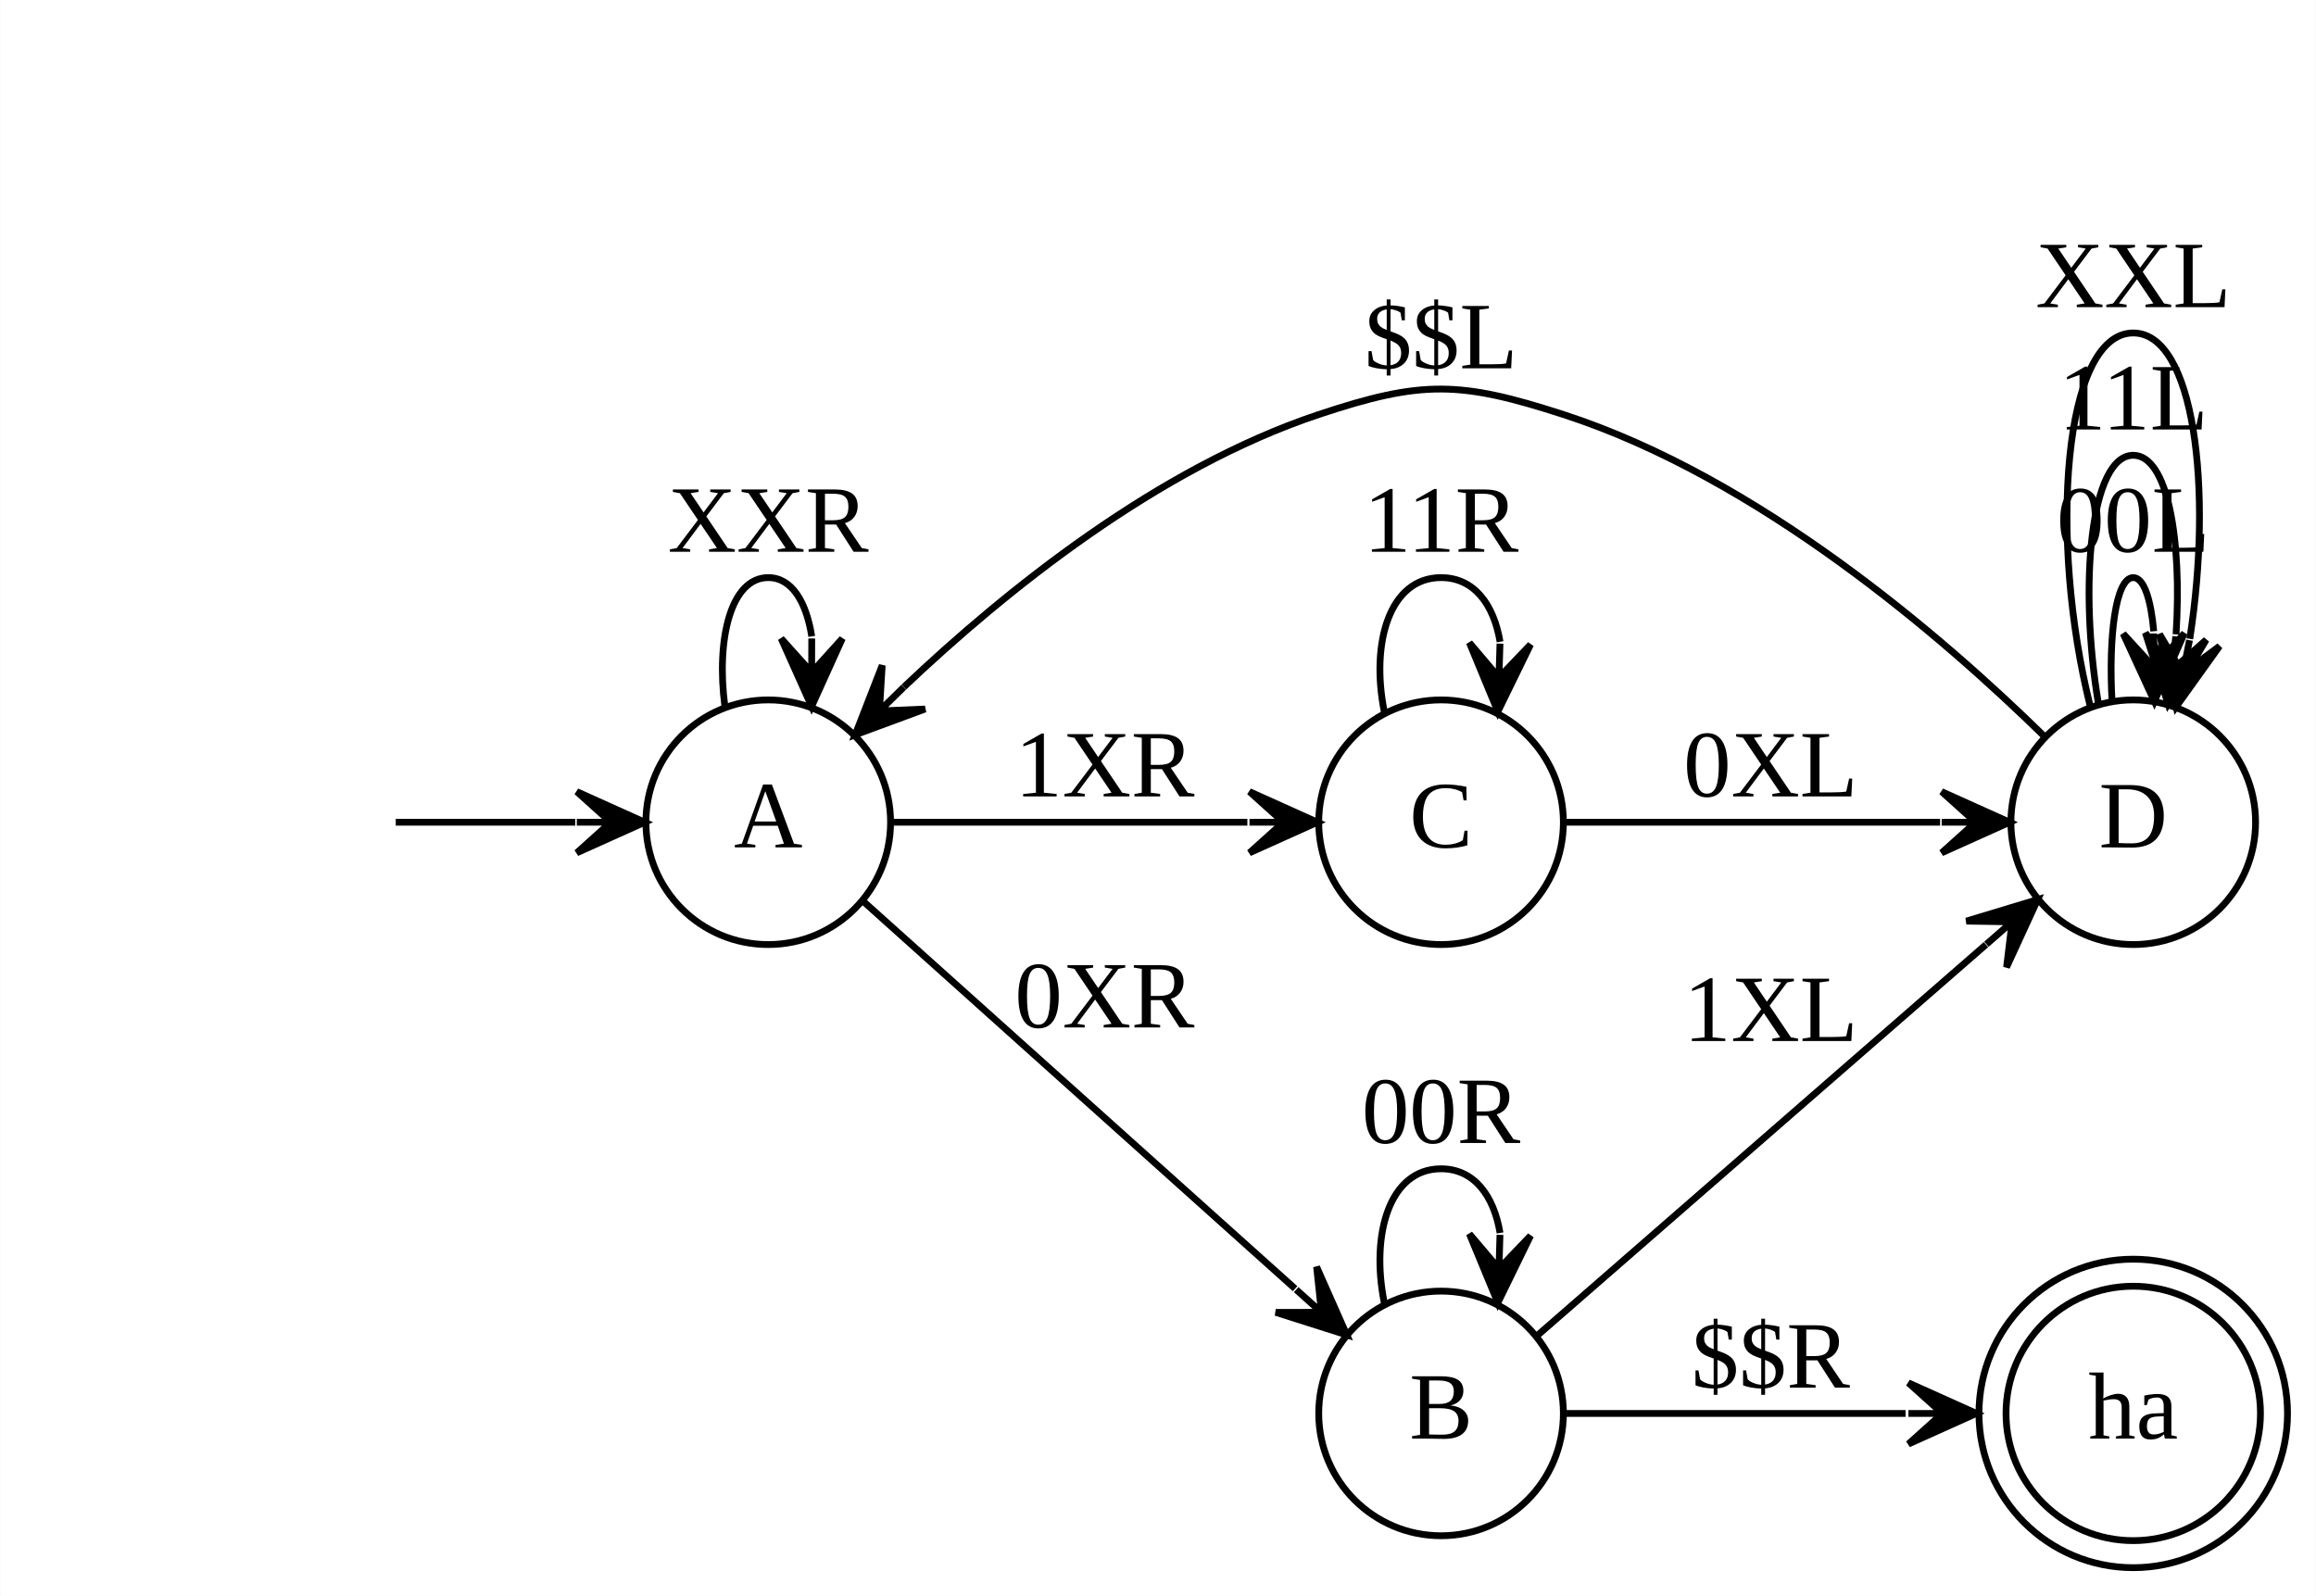
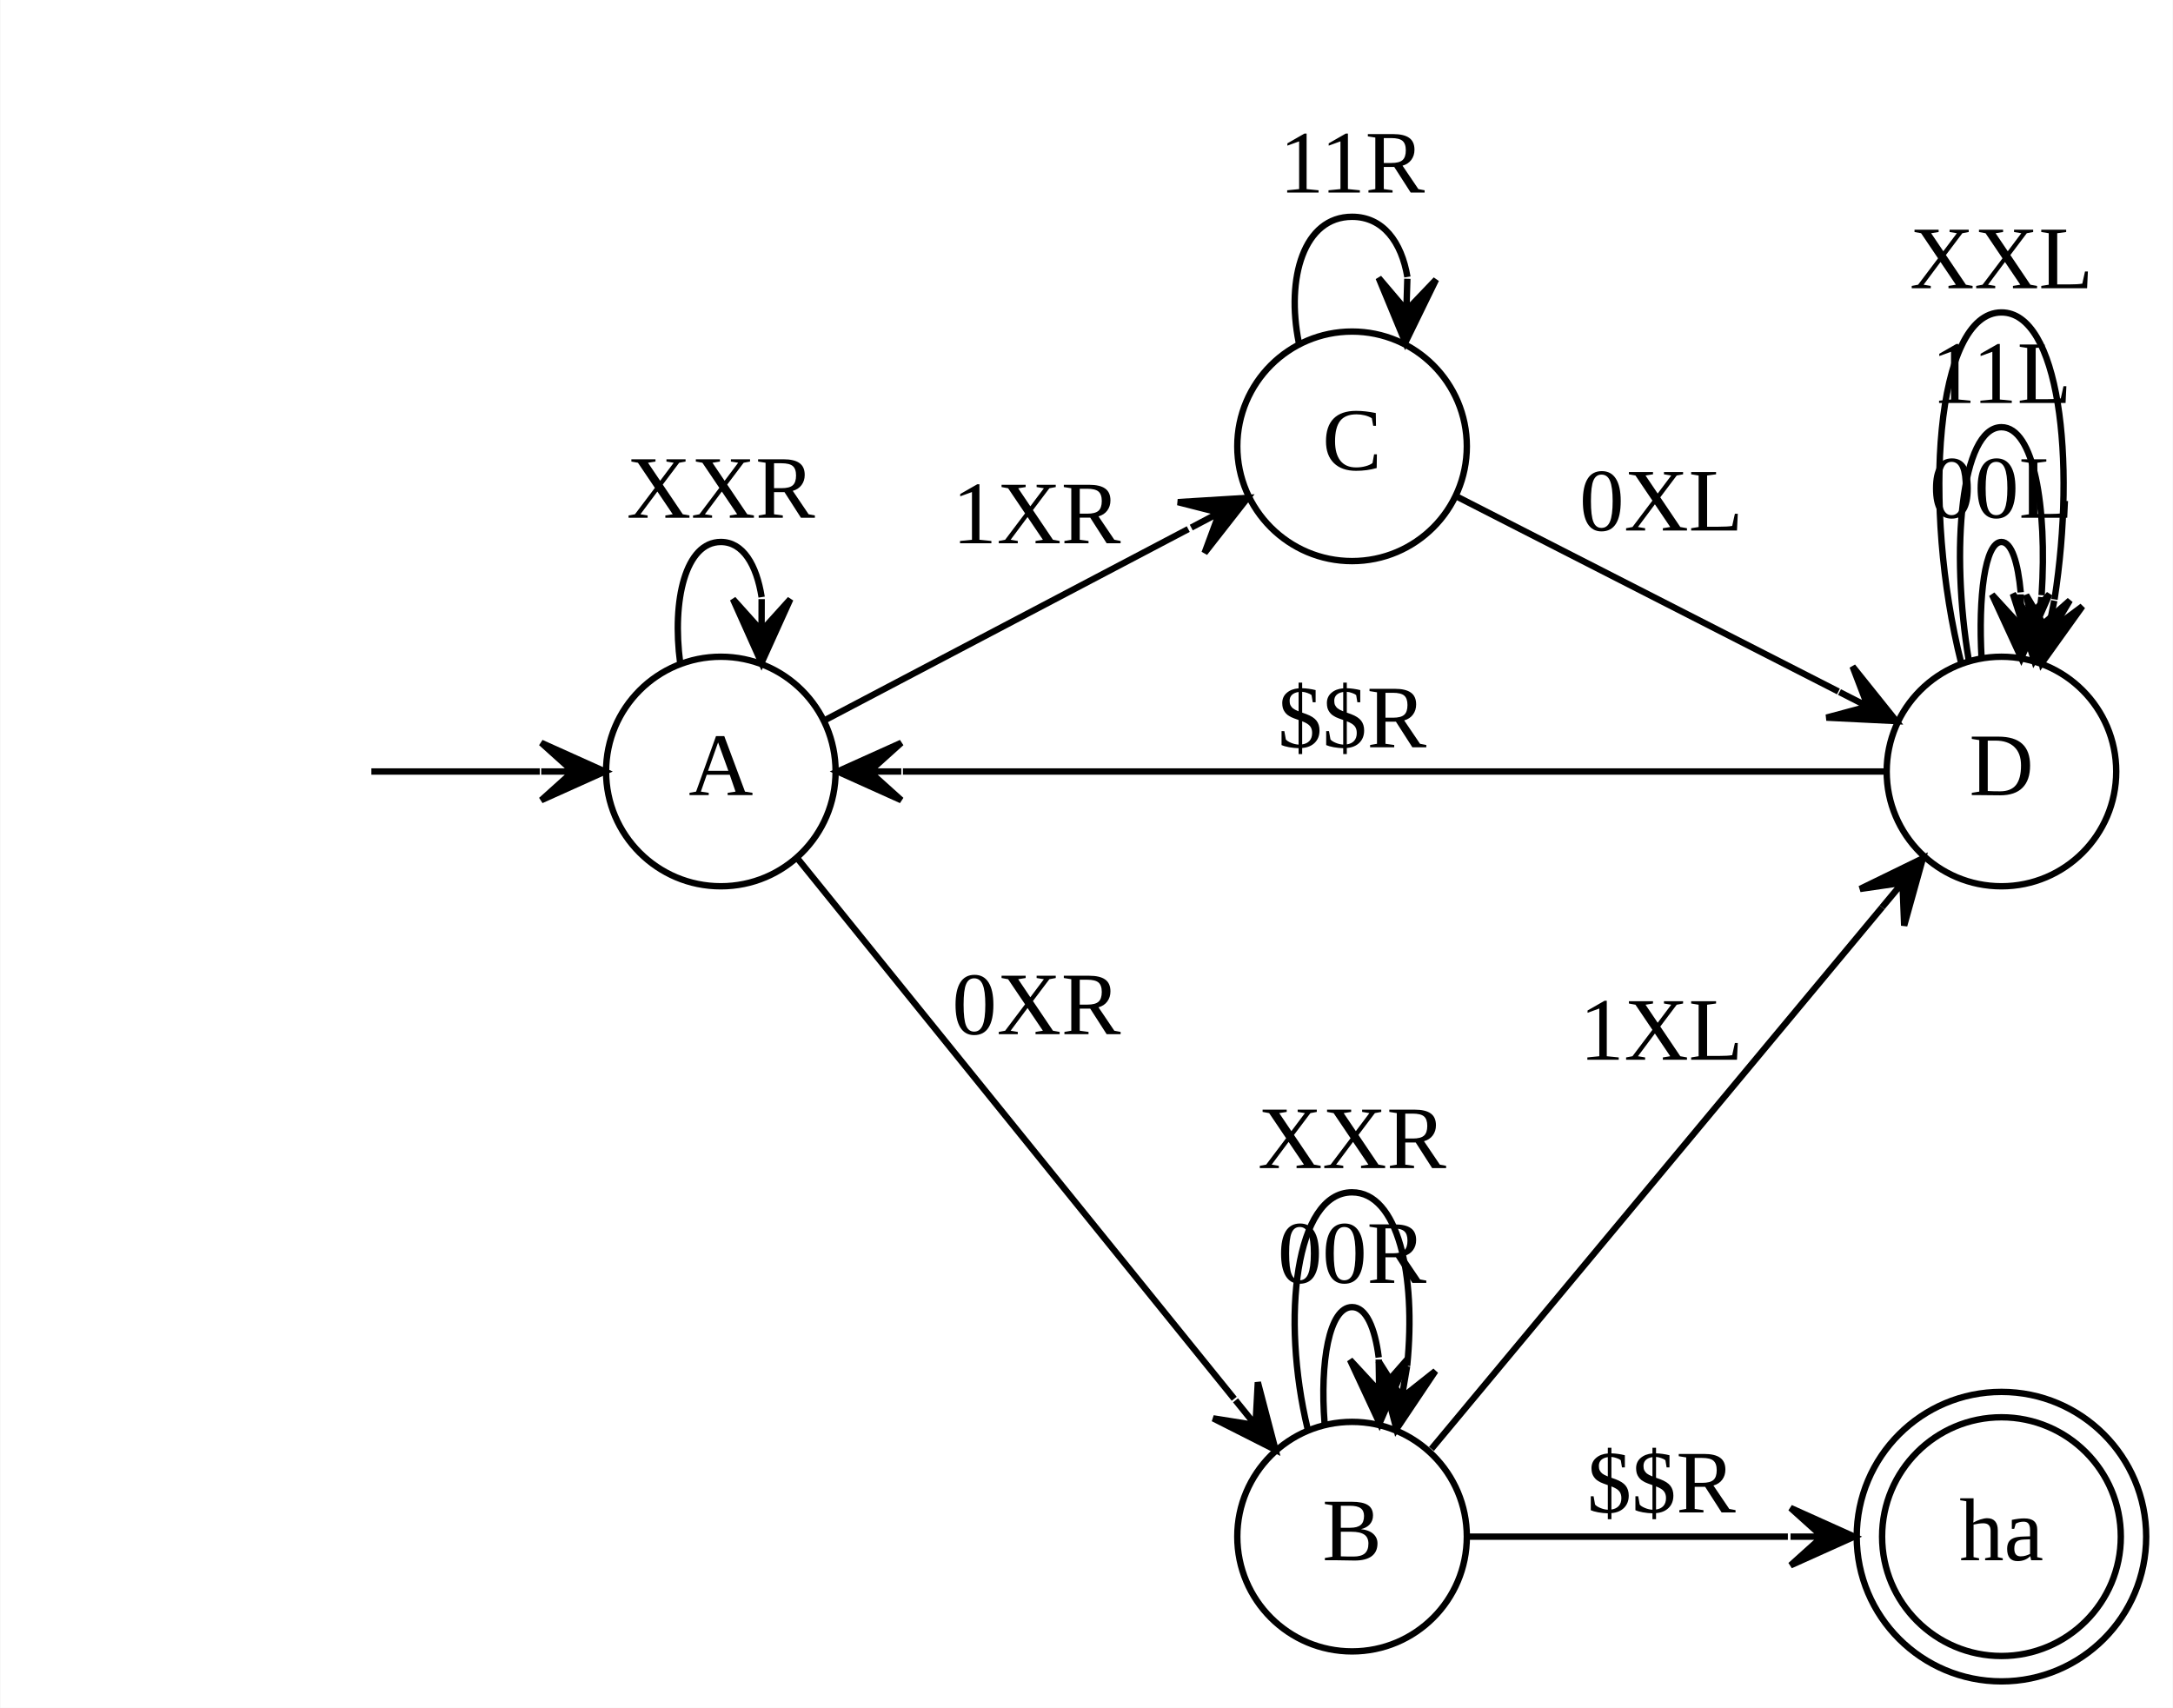
- <svg xmlns="http://www.w3.org/2000/svg" width="341pt" height="235pt" viewBox="0.00 0.00 340.70 234.85">
-   <g id="graph0" class="graph" transform="scale(1 1) rotate(0) translate(4 230.85)">
-     <polygon fill="white" stroke="transparent" points="-4,4 -4,-230.85 336.7,-230.85 336.7,4 -4,4" />
+ <svg xmlns="http://www.w3.org/2000/svg" width="341pt" height="268pt" viewBox="0.00 0.00 340.70 267.85">
+   <g id="graph0" class="graph" transform="scale(1 1) rotate(0) translate(4 263.85)">
+     <polygon fill="white" stroke="transparent" points="-4,4 -4,-263.85 336.7,-263.85 336.7,4 -4,4" />
    <g id="node1" class="node">
</g>
    <g id="node3" class="node">
-       <ellipse fill="none" stroke="black" cx="109" cy="-109.85" rx="18" ry="18" />
-       <text text-anchor="middle" x="109" y="-106.15" font-family="Times New Roman,serif" font-size="14.00">A</text>
+       <ellipse fill="none" stroke="black" cx="109" cy="-142.85" rx="18" ry="18" />
+       <text text-anchor="middle" x="109" y="-139.15" font-family="Times New Roman,serif" font-size="14.00">A</text>
    </g>
    <g id="edge1" class="edge">
-       <path fill="none" stroke="black" d="M54.19,-109.85C62.65,-109.85 72.05,-109.85 80.6,-109.85" />
-       <polygon fill="black" stroke="black" points="90.83,-109.85 80.83,-114.35 85.83,-109.85 80.83,-109.85 80.83,-109.85 80.83,-109.85 85.83,-109.85 80.83,-105.35 90.83,-109.85 90.83,-109.85" />
+       <path fill="none" stroke="black" d="M54.19,-142.85C62.65,-142.85 72.05,-142.85 80.6,-142.85" />
+       <polygon fill="black" stroke="black" points="90.83,-142.85 80.83,-147.35 85.83,-142.85 80.83,-142.85 80.83,-142.85 80.83,-142.85 85.83,-142.85 80.83,-138.35 90.83,-142.85 90.83,-142.85" />
    </g>
    <g id="node2" class="node">
-       <ellipse fill="none" stroke="black" cx="208" cy="-109.85" rx="18" ry="18" />
-       <text text-anchor="middle" x="208" y="-106.15" font-family="Times New Roman,serif" font-size="14.00">C</text>
+       <ellipse fill="none" stroke="black" cx="309.85" cy="-142.85" rx="18" ry="18" />
+       <text text-anchor="middle" x="309.85" y="-139.15" font-family="Times New Roman,serif" font-size="14.00">D</text>
    </g>
-     <g id="edge7" class="edge">
-       <path fill="none" stroke="black" d="M199.64,-126.14C197.62,-136.24 200.41,-145.85 208,-145.85 212.86,-145.85 215.76,-141.9 216.68,-136.41" />
-       <polygon fill="black" stroke="black" points="216.36,-126.14 221.17,-136 216.52,-131.14 216.67,-136.13 216.67,-136.13 216.67,-136.13 216.52,-131.14 212.17,-136.27 216.36,-126.14 216.36,-126.14" />
-       <text text-anchor="middle" x="208" y="-149.65" font-family="Times New Roman,serif" font-size="14.00">11R</text>
+     <g id="edge10" class="edge">
+       <path fill="none" stroke="black" d="M306.73,-160.63C306.2,-170.16 307.24,-178.85 309.85,-178.85 311.44,-178.85 312.44,-175.62 312.87,-170.95" />
+       <polygon fill="black" stroke="black" points="312.96,-160.63 317.37,-170.67 312.92,-165.63 312.87,-170.63 312.87,-170.63 312.87,-170.63 312.92,-165.63 308.37,-170.59 312.96,-160.63 312.96,-160.63" />
+       <text text-anchor="middle" x="309.85" y="-182.65" font-family="Times New Roman,serif" font-size="14.00">00L</text>
+     </g>
+     <g id="edge11" class="edge">
+       <path fill="none" stroke="black" d="M304.73,-160.27C301.81,-177.64 303.52,-196.85 309.85,-196.85 314.94,-196.85 317.04,-184.41 316.15,-170.5" />
+       <polygon fill="black" stroke="black" points="314.97,-160.27 320.58,-169.69 315.54,-165.24 316.11,-170.2 316.11,-170.2 316.11,-170.2 315.54,-165.24 311.64,-170.72 314.97,-160.27 314.97,-160.27" />
+       <text text-anchor="middle" x="309.85" y="-200.65" font-family="Times New Roman,serif" font-size="14.00">11L</text>
+     </g>
+     <g id="edge12" class="edge">
+       <path fill="none" stroke="black" d="M303.54,-159.84C297.38,-184.37 299.49,-214.85 309.85,-214.85 318.83,-214.85 321.61,-191.93 318.17,-169.84" />
+       <polygon fill="black" stroke="black" points="316.16,-159.84 322.55,-168.76 317.15,-164.74 318.13,-169.64 318.13,-169.64 318.13,-169.64 317.15,-164.74 313.72,-170.53 316.16,-159.84 316.16,-159.84" />
+       <text text-anchor="middle" x="309.85" y="-218.65" font-family="Times New Roman,serif" font-size="14.00">XXL</text>
+     </g>
+     <g id="edge13" class="edge">
+       <path fill="none" stroke="black" d="M291.73,-142.85C257.28,-142.85 179.29,-142.85 137.56,-142.85" />
+       <polygon fill="black" stroke="black" points="127.3,-142.85 137.3,-138.35 132.3,-142.85 137.3,-142.85 137.3,-142.85 137.3,-142.85 132.3,-142.85 137.3,-147.35 127.3,-142.85 127.3,-142.85" />
+       <text text-anchor="middle" x="208" y="-146.65" font-family="Times New Roman,serif" font-size="14.00">$$R</text>
+     </g>
+     <g id="edge2" class="edge">
+       <path fill="none" stroke="black" d="M102.62,-159.89C101.32,-169.71 103.45,-178.85 109,-178.85 112.47,-178.85 114.6,-175.28 115.4,-170.2" />
+       <polygon fill="black" stroke="black" points="115.38,-159.89 119.9,-169.88 115.39,-164.89 115.4,-169.89 115.4,-169.89 115.4,-169.89 115.39,-164.89 110.9,-169.89 115.38,-159.89 115.38,-159.89" />
+       <text text-anchor="middle" x="109" y="-182.65" font-family="Times New Roman,serif" font-size="14.00">XXR</text>
    </g>
    <g id="node4" class="node">
-       <ellipse fill="none" stroke="black" cx="309.85" cy="-109.85" rx="18" ry="18" />
-       <text text-anchor="middle" x="309.85" y="-106.15" font-family="Times New Roman,serif" font-size="14.00">D</text>
-     </g>
-     <g id="edge8" class="edge">
-       <path fill="none" stroke="black" d="M226.39,-109.85C241.57,-109.85 263.85,-109.85 281.43,-109.85" />
-       <polygon fill="black" stroke="black" points="291.66,-109.85 281.66,-114.35 286.66,-109.85 281.66,-109.85 281.66,-109.85 281.66,-109.85 286.66,-109.85 281.66,-105.35 291.66,-109.85 291.66,-109.85" />
-       <text text-anchor="middle" x="256.5" y="-113.65" font-family="Times New Roman,serif" font-size="14.00">0XL</text>
-     </g>
-     <g id="edge6" class="edge">
-       <path fill="none" stroke="black" d="M127.34,-109.85C141.82,-109.85 162.74,-109.85 179.5,-109.85" />
-       <polygon fill="black" stroke="black" points="189.81,-109.85 179.81,-114.35 184.81,-109.85 179.81,-109.85 179.81,-109.85 179.81,-109.85 184.81,-109.85 179.81,-105.35 189.81,-109.85 189.81,-109.85" />
-       <text text-anchor="middle" x="158.5" y="-113.65" font-family="Times New Roman,serif" font-size="14.00">1XR</text>
-     </g>
-     <g id="edge2" class="edge">
-       <path fill="none" stroke="black" d="M102.62,-126.89C101.32,-136.71 103.45,-145.85 109,-145.85 112.47,-145.85 114.6,-142.28 115.4,-137.2" />
-       <polygon fill="black" stroke="black" points="115.38,-126.89 119.9,-136.88 115.39,-131.89 115.4,-136.89 115.4,-136.89 115.4,-136.89 115.39,-131.89 110.9,-136.89 115.38,-126.89 115.38,-126.89" />
-       <text text-anchor="middle" x="109" y="-149.65" font-family="Times New Roman,serif" font-size="14.00">XXR</text>
-     </g>
-     <g id="node5" class="node">
      <ellipse fill="none" stroke="black" cx="208" cy="-22.85" rx="18" ry="18" />
      <text text-anchor="middle" x="208" y="-19.15" font-family="Times New Roman,serif" font-size="14.00">B</text>
    </g>
    <g id="edge3" class="edge">
-       <path fill="none" stroke="black" d="M123.08,-98.12C139.37,-83.5 167.38,-58.38 186.52,-41.21" />
-       <polygon fill="black" stroke="black" points="194.13,-34.4 189.69,-44.42 190.4,-37.73 186.68,-41.07 186.68,-41.07 186.68,-41.07 190.4,-37.73 183.68,-37.72 194.13,-34.4 194.13,-34.4" />
-       <text text-anchor="middle" x="158.5" y="-79.65" font-family="Times New Roman,serif" font-size="14.00">0XR</text>
+       <path fill="none" stroke="black" d="M121.13,-129.08C137.86,-108.38 169.67,-69.03 189.52,-44.47" />
+       <polygon fill="black" stroke="black" points="196,-36.45 193.22,-47.06 192.86,-40.34 189.72,-44.23 189.72,-44.23 189.72,-44.23 192.86,-40.34 186.22,-41.4 196,-36.45 196,-36.45" />
+       <text text-anchor="middle" x="158.5" y="-101.65" font-family="Times New Roman,serif" font-size="14.00">0XR</text>
    </g>
-     <g id="edge12" class="edge">
-       <path fill="none" stroke="black" d="M296.8,-122.46C281.83,-137.14 254.72,-160.54 226,-169.85 210.78,-174.78 205.18,-174.91 190,-169.85 166.3,-161.95 143.96,-143.97 128.95,-129.74" />
-       <polygon fill="black" stroke="black" points="121.79,-122.71 132.08,-126.51 125.36,-126.22 128.93,-129.72 128.93,-129.72 128.93,-129.72 125.36,-126.22 125.77,-132.93 121.79,-122.71 121.79,-122.71" />
-       <text text-anchor="middle" x="208" y="-176.65" font-family="Times New Roman,serif" font-size="14.00">$$L</text>
+     <g id="node5" class="node">
+       <ellipse fill="none" stroke="black" cx="208" cy="-193.85" rx="18" ry="18" />
+       <text text-anchor="middle" x="208" y="-190.15" font-family="Times New Roman,serif" font-size="14.00">C</text>
    </g>
-     <g id="edge9" class="edge">
-       <path fill="none" stroke="black" d="M306.73,-127.63C306.2,-137.16 307.24,-145.85 309.85,-145.85 311.44,-145.85 312.44,-142.62 312.87,-137.95" />
-       <polygon fill="black" stroke="black" points="312.96,-127.63 317.37,-137.67 312.92,-132.63 312.87,-137.63 312.87,-137.63 312.87,-137.63 312.92,-132.63 308.37,-137.59 312.96,-127.63 312.96,-127.63" />
-       <text text-anchor="middle" x="309.85" y="-149.65" font-family="Times New Roman,serif" font-size="14.00">00L</text>
-     </g>
-     <g id="edge10" class="edge">
-       <path fill="none" stroke="black" d="M304.73,-127.27C301.81,-144.64 303.52,-163.85 309.85,-163.85 314.94,-163.85 317.04,-151.41 316.15,-137.5" />
-       <polygon fill="black" stroke="black" points="314.97,-127.27 320.58,-136.69 315.54,-132.24 316.11,-137.2 316.11,-137.2 316.11,-137.2 315.54,-132.24 311.64,-137.72 314.97,-127.27 314.97,-127.27" />
-       <text text-anchor="middle" x="309.85" y="-167.65" font-family="Times New Roman,serif" font-size="14.00">11L</text>
-     </g>
-     <g id="edge11" class="edge">
-       <path fill="none" stroke="black" d="M303.54,-126.84C297.38,-151.37 299.49,-181.85 309.85,-181.85 318.83,-181.85 321.61,-158.93 318.17,-136.84" />
-       <polygon fill="black" stroke="black" points="316.16,-126.84 322.55,-135.76 317.15,-131.74 318.13,-136.64 318.13,-136.64 318.13,-136.64 317.15,-131.74 313.72,-137.53 316.16,-126.84 316.16,-126.84" />
-       <text text-anchor="middle" x="309.85" y="-185.65" font-family="Times New Roman,serif" font-size="14.00">XXL</text>
+     <g id="edge7" class="edge">
+       <path fill="none" stroke="black" d="M125.16,-150.82C140.44,-158.85 164.29,-171.39 182.31,-180.87" />
+       <polygon fill="black" stroke="black" points="191.63,-185.77 180.68,-185.1 187.2,-183.44 182.78,-181.11 182.78,-181.11 182.78,-181.11 187.2,-183.44 184.87,-177.13 191.63,-185.77 191.63,-185.77" />
+       <text text-anchor="middle" x="158.5" y="-178.65" font-family="Times New Roman,serif" font-size="14.00">1XR</text>
    </g>
    <g id="edge5" class="edge">
-       <path fill="none" stroke="black" d="M222.05,-34.22C238.87,-48.88 268.3,-74.52 288.18,-91.84" />
-       <polygon fill="black" stroke="black" points="295.79,-98.47 285.3,-95.3 292.02,-95.19 288.25,-91.9 288.25,-91.9 288.25,-91.9 292.02,-95.19 291.21,-88.51 295.79,-98.47 295.79,-98.47" />
-       <text text-anchor="middle" x="256.5" y="-77.65" font-family="Times New Roman,serif" font-size="14.00">1XL</text>
+       <path fill="none" stroke="black" d="M220.45,-36.61C237.76,-57.41 270.71,-97.01 291.13,-121.55" />
+       <polygon fill="black" stroke="black" points="297.53,-129.24 287.67,-124.43 294.33,-125.4 291.13,-121.56 291.13,-121.56 291.13,-121.56 294.33,-125.4 294.59,-118.68 297.53,-129.24 297.53,-129.24" />
+       <text text-anchor="middle" x="256.5" y="-97.65" font-family="Times New Roman,serif" font-size="14.00">1XL</text>
    </g>
    <g id="edge4" class="edge">
-       <path fill="none" stroke="black" d="M199.64,-39.14C197.62,-49.24 200.41,-58.85 208,-58.85 212.86,-58.85 215.76,-54.9 216.68,-49.41" />
-       <polygon fill="black" stroke="black" points="216.36,-39.14 221.17,-49 216.52,-44.14 216.67,-49.13 216.67,-49.13 216.67,-49.13 216.52,-44.14 212.17,-49.27 216.36,-39.14 216.36,-39.14" />
+       <path fill="none" stroke="black" d="M203.69,-40.63C202.95,-50.16 204.39,-58.85 208,-58.85 210.2,-58.85 211.59,-55.62 212.18,-50.95" />
+       <polygon fill="black" stroke="black" points="212.31,-40.63 216.68,-50.69 212.25,-45.63 212.18,-50.63 212.18,-50.63 212.18,-50.63 212.25,-45.63 207.68,-50.57 212.31,-40.63 212.31,-40.63" />
      <text text-anchor="middle" x="208" y="-62.65" font-family="Times New Roman,serif" font-size="14.00">00R</text>
+     </g>
+     <g id="edge6" class="edge">
+       <path fill="none" stroke="black" d="M201.04,-39.71C196.82,-57.23 199.14,-76.85 208,-76.85 215.2,-76.85 218.08,-63.89 216.64,-49.64" />
+       <polygon fill="black" stroke="black" points="214.96,-39.71 221.07,-48.82 215.79,-44.64 216.63,-49.57 216.63,-49.57 216.63,-49.57 215.79,-44.64 212.19,-50.32 214.96,-39.71 214.96,-39.71" />
+       <text text-anchor="middle" x="208" y="-80.65" font-family="Times New Roman,serif" font-size="14.00">XXR</text>
    </g>
    <g id="node6" class="node">
      <ellipse fill="none" stroke="black" cx="309.85" cy="-22.85" rx="18.72" ry="18.72" />
      <ellipse fill="none" stroke="black" cx="309.85" cy="-22.85" rx="22.7" ry="22.7" />
      <text text-anchor="middle" x="309.85" y="-19.15" font-family="Times New Roman,serif" font-size="14.00">ha</text>
    </g>
-     <g id="edge13" class="edge">
+     <g id="edge14" class="edge">
      <path fill="none" stroke="black" d="M226.39,-22.85C240.14,-22.85 259.72,-22.85 276.35,-22.85" />
      <polygon fill="black" stroke="black" points="286.77,-22.85 276.77,-27.35 281.77,-22.85 276.77,-22.85 276.77,-22.85 276.77,-22.85 281.77,-22.85 276.77,-18.35 286.77,-22.85 286.77,-22.85" />
      <text text-anchor="middle" x="256.5" y="-26.65" font-family="Times New Roman,serif" font-size="14.00">$$R</text>
    </g>
+     <g id="edge9" class="edge">
+       <path fill="none" stroke="black" d="M224.6,-185.88C240.58,-177.72 265.63,-164.92 284.28,-155.4" />
+       <polygon fill="black" stroke="black" points="293.36,-150.76 286.5,-159.32 288.9,-153.04 284.45,-155.31 284.45,-155.31 284.45,-155.31 288.9,-153.04 282.4,-151.3 293.36,-150.76 293.36,-150.76" />
+       <text text-anchor="middle" x="256.5" y="-180.65" font-family="Times New Roman,serif" font-size="14.00">0XL</text>
+     </g>
+     <g id="edge8" class="edge">
+       <path fill="none" stroke="black" d="M199.64,-210.14C197.62,-220.24 200.41,-229.85 208,-229.85 212.86,-229.85 215.76,-225.9 216.68,-220.41" />
+       <polygon fill="black" stroke="black" points="216.36,-210.14 221.17,-220 216.52,-215.14 216.67,-220.13 216.67,-220.13 216.67,-220.13 216.52,-215.14 212.17,-220.27 216.36,-210.14 216.36,-210.14" />
+       <text text-anchor="middle" x="208" y="-233.65" font-family="Times New Roman,serif" font-size="14.00">11R</text>
+     </g>
  </g>
</svg>
